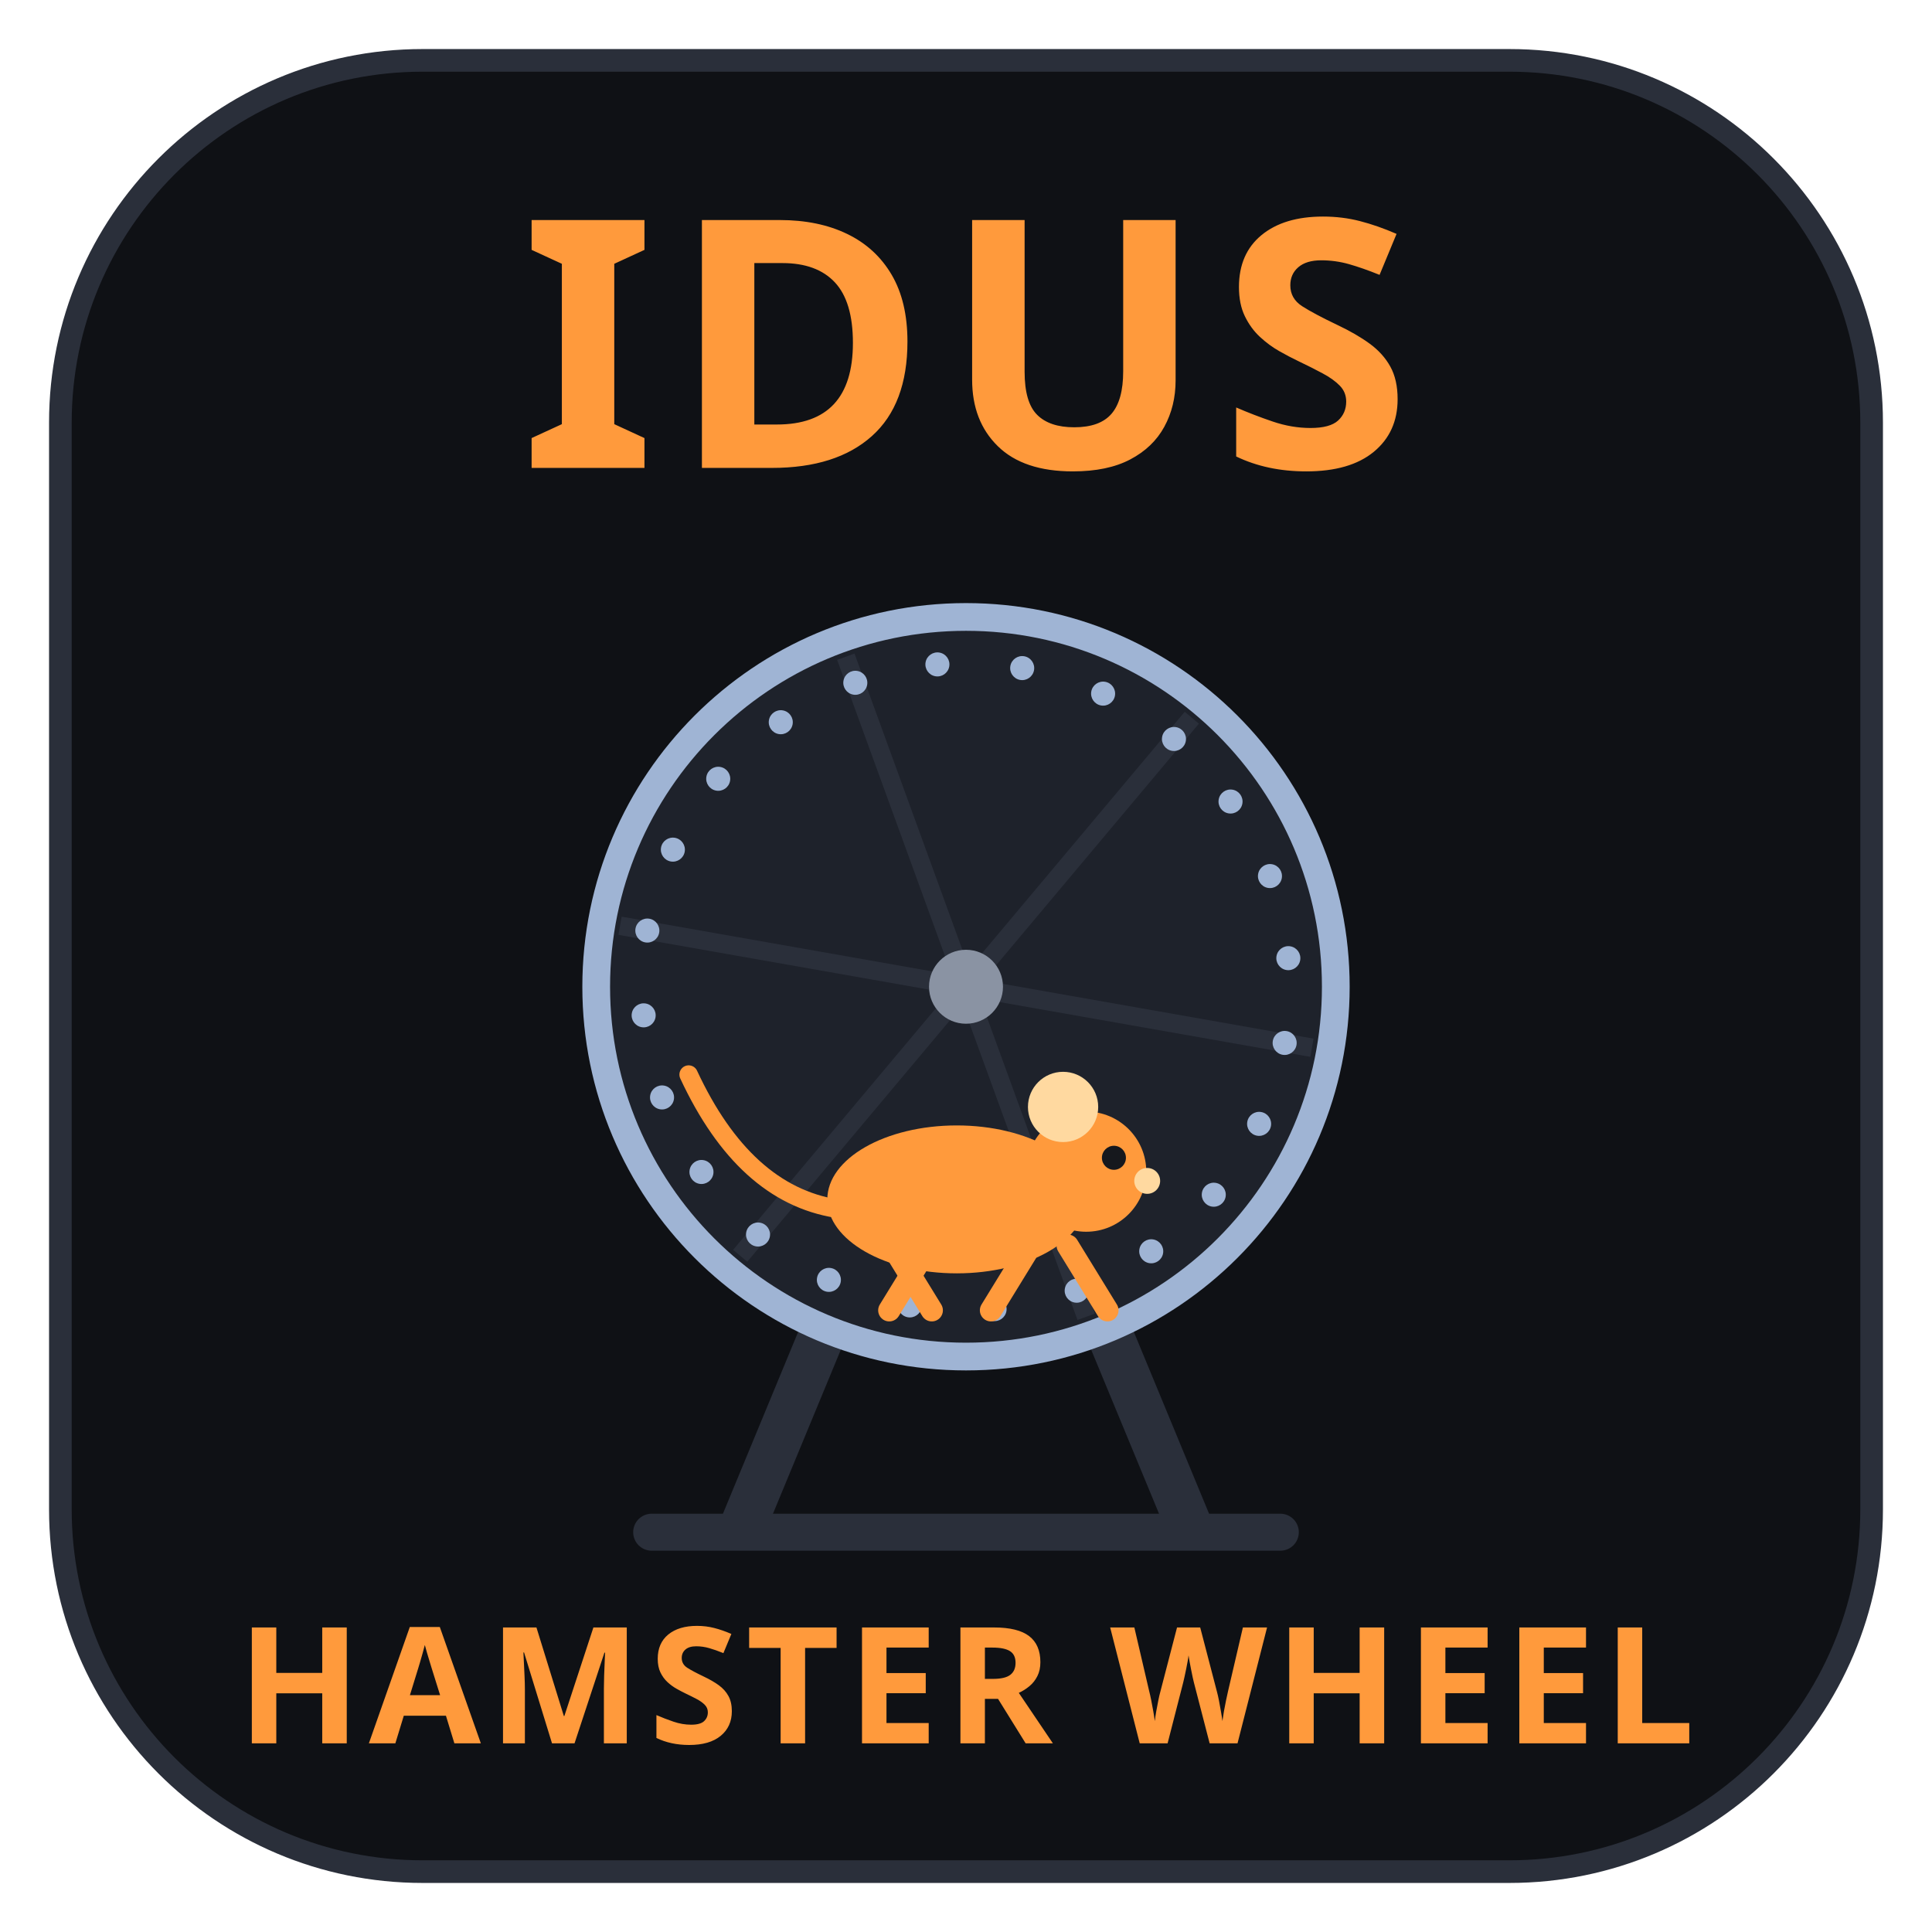
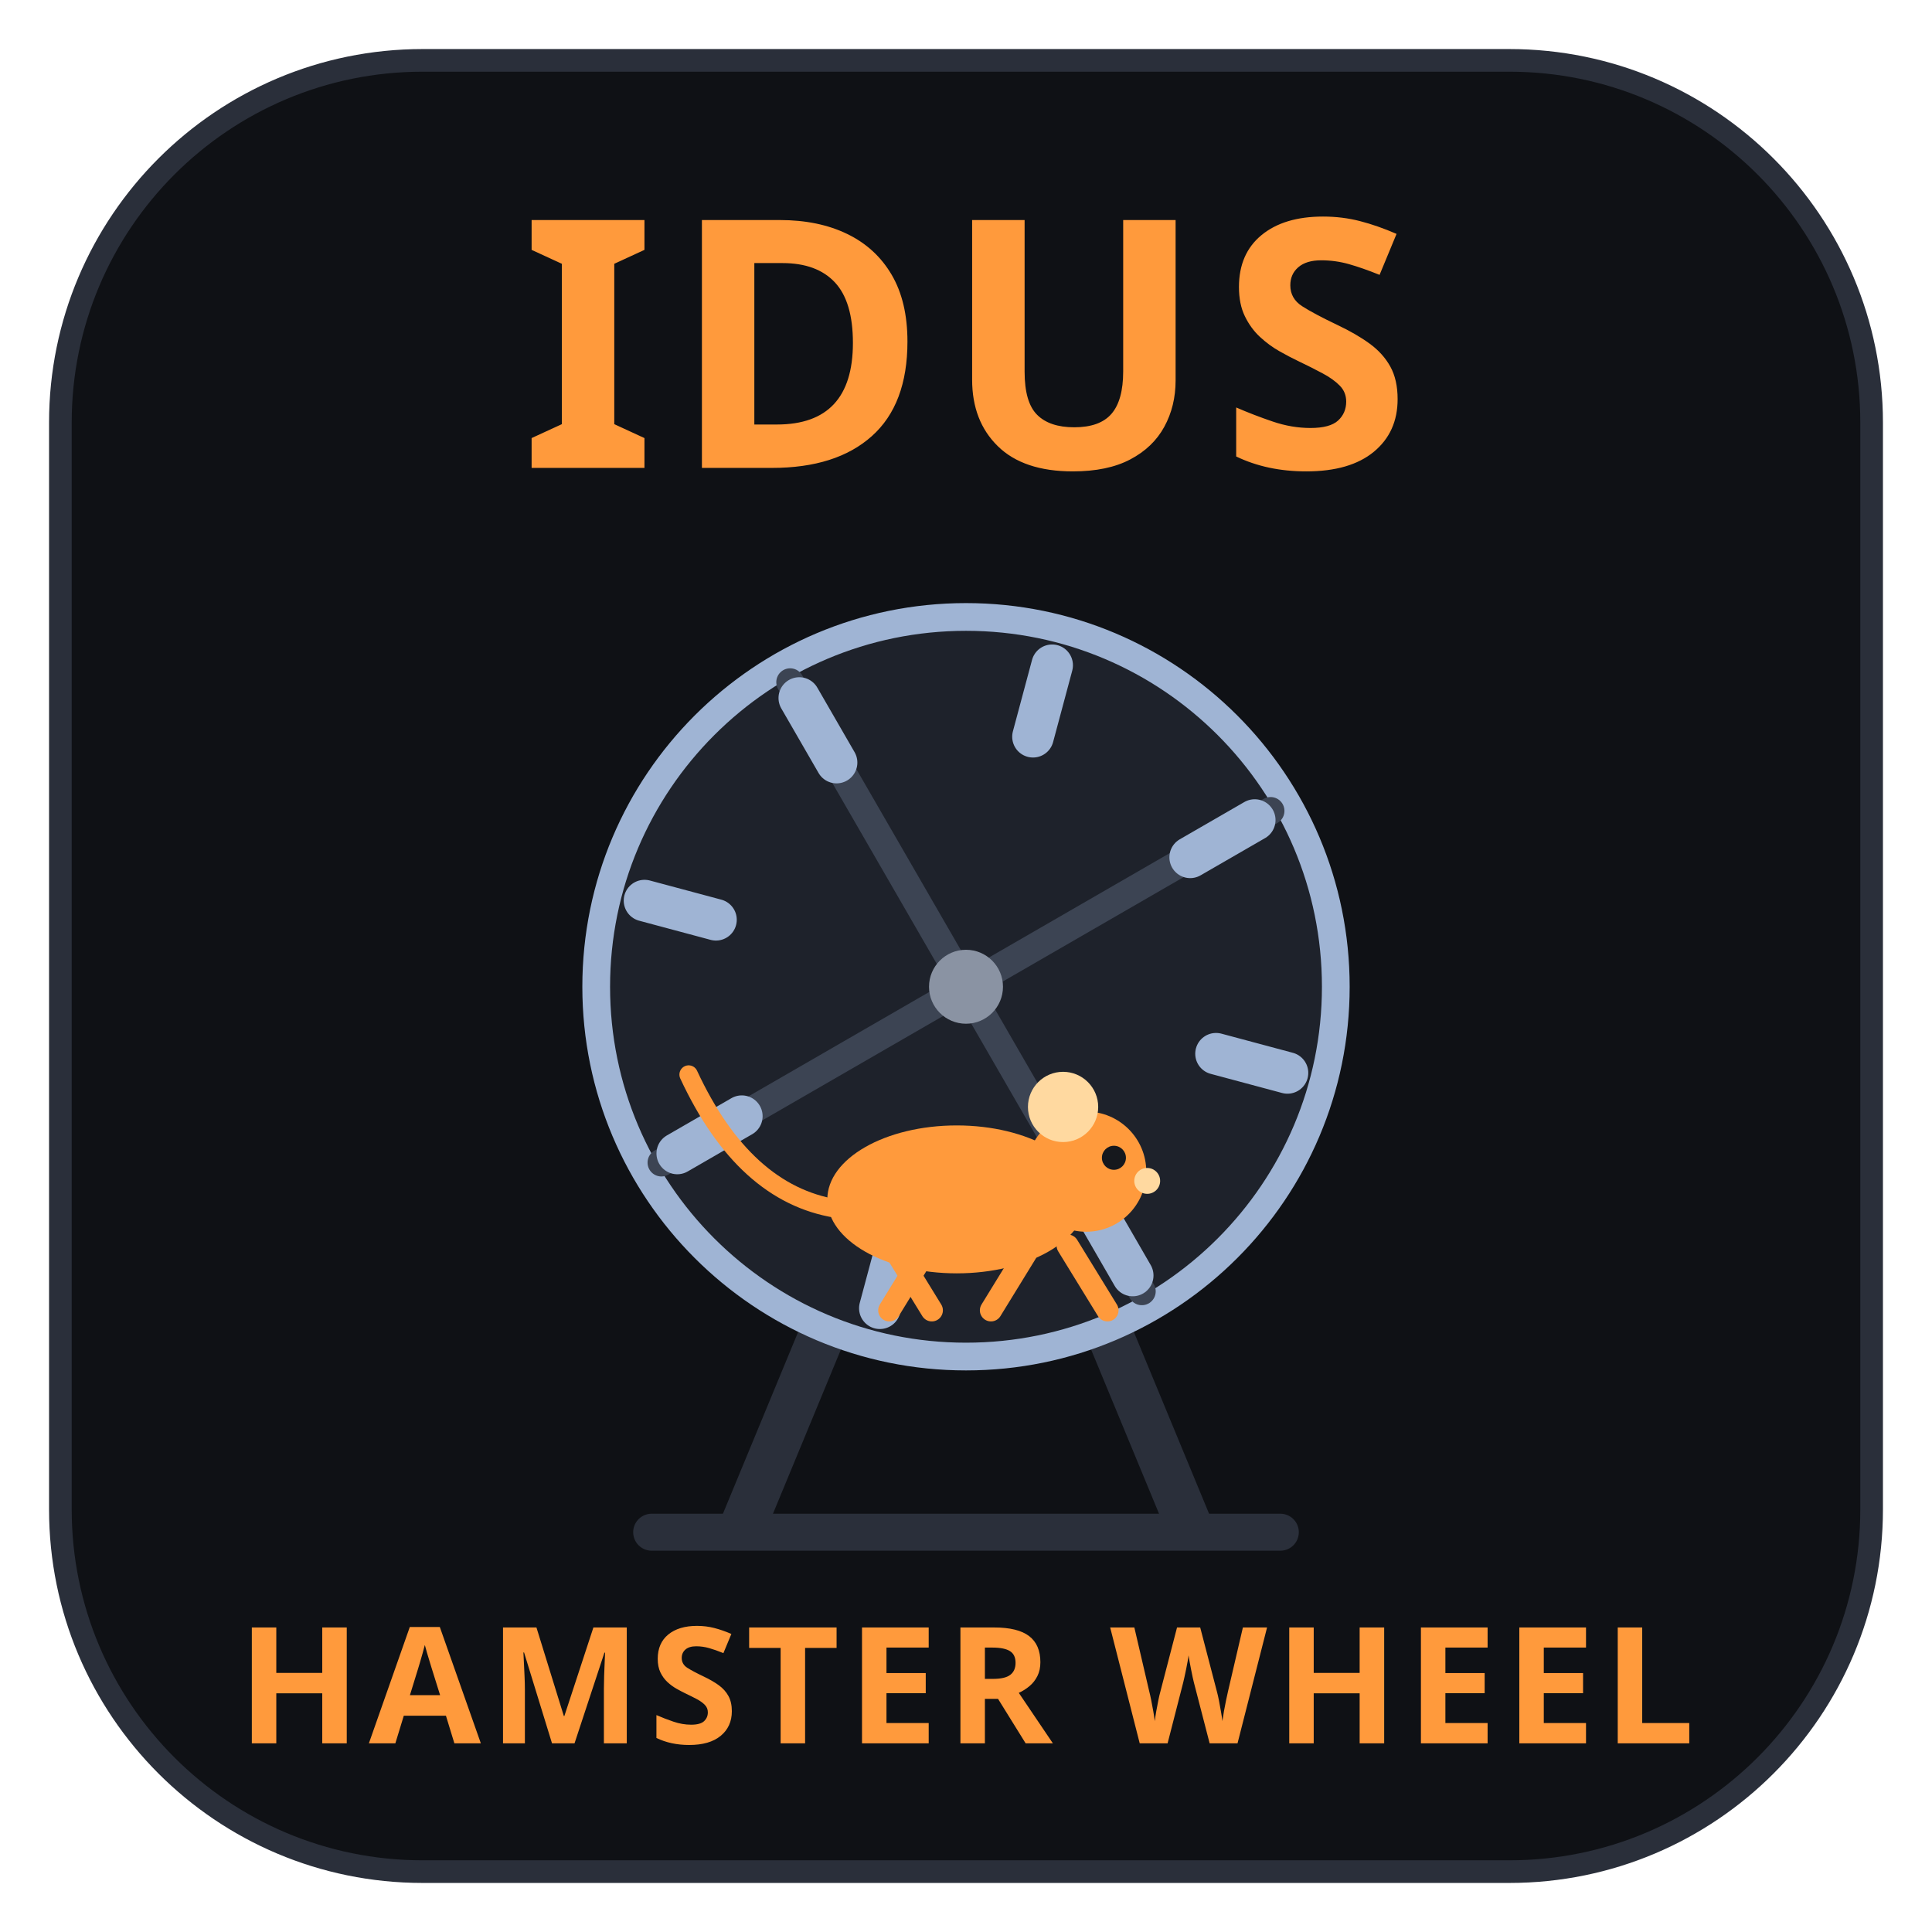
<svg xmlns="http://www.w3.org/2000/svg" width="512" height="512" viewBox="0 0 512 512">
  <rect x="16" y="16" width="480" height="480" rx="96" fill="#0f1115" stroke="#2a2f3a" stroke-width="6" />
  <text x="256" y="124" text-anchor="middle" font-family="Saira" font-weight="700" font-size="92" letter-spacing="4" fill="#ff9a3c">IDUS</text>
  <g transform="translate(256 286) scale(2.45) translate(-72 -86)">
    <line x1="72" y1="76" x2="48" y2="134" stroke="#2a2f3a" stroke-width="5" stroke-linecap="round" />
    <line x1="72" y1="76" x2="96" y2="134" stroke="#2a2f3a" stroke-width="5" stroke-linecap="round" />
    <line x1="38" y1="135" x2="106" y2="135" stroke="#2a2f3a" stroke-width="4" stroke-linecap="round" />
    <circle cx="72" cy="76" r="40" fill="#1e222b" stroke="#9fb4d4" stroke-width="3" />
-     <g transform="rotate(10 72 76)">
-       <line x1="72" y1="76" x2="110" y2="76" stroke="#2a2f3a" stroke-width="2" />
-       <line x1="72" y1="76" x2="91" y2="108.9" stroke="#2a2f3a" stroke-width="2" />
-       <line x1="72" y1="76" x2="53" y2="108.9" stroke="#2a2f3a" stroke-width="2" />
-       <line x1="72" y1="76" x2="34" y2="76" stroke="#2a2f3a" stroke-width="2" />
-       <line x1="72" y1="76" x2="53" y2="43.1" stroke="#2a2f3a" stroke-width="2" />
-       <line x1="72" y1="76" x2="91" y2="43.1" stroke="#2a2f3a" stroke-width="2" />
-       <circle cx="107" cy="76" r="1.3" fill="#9fb4d4" />
-       <circle cx="105.8" cy="85.1" r="1.3" fill="#9fb4d4" />
-       <circle cx="102.3" cy="93.5" r="1.3" fill="#9fb4d4" />
-       <circle cx="96.7" cy="100.7" r="1.3" fill="#9fb4d4" />
-       <circle cx="89.5" cy="106.3" r="1.3" fill="#9fb4d4" />
-       <circle cx="81.1" cy="109.8" r="1.3" fill="#9fb4d4" />
-       <circle cx="72" cy="111" r="1.3" fill="#9fb4d4" />
-       <circle cx="62.9" cy="109.8" r="1.3" fill="#9fb4d4" />
-       <circle cx="54.5" cy="106.3" r="1.3" fill="#9fb4d4" />
-       <circle cx="47.3" cy="100.7" r="1.3" fill="#9fb4d4" />
-       <circle cx="41.7" cy="93.5" r="1.3" fill="#9fb4d4" />
-       <circle cx="38.2" cy="85.1" r="1.3" fill="#9fb4d4" />
-       <circle cx="37" cy="76" r="1.3" fill="#9fb4d4" />
-       <circle cx="38.2" cy="66.9" r="1.3" fill="#9fb4d4" />
-       <circle cx="41.7" cy="58.5" r="1.3" fill="#9fb4d4" />
-       <circle cx="47.3" cy="51.3" r="1.3" fill="#9fb4d4" />
-       <circle cx="54.5" cy="45.7" r="1.3" fill="#9fb4d4" />
-       <circle cx="62.9" cy="42.2" r="1.3" fill="#9fb4d4" />
-       <circle cx="72" cy="41" r="1.3" fill="#9fb4d4" />
-       <circle cx="81.1" cy="42.2" r="1.3" fill="#9fb4d4" />
-       <circle cx="89.5" cy="45.7" r="1.3" fill="#9fb4d4" />
-       <circle cx="96.7" cy="51.3" r="1.3" fill="#9fb4d4" />
-       <circle cx="102.3" cy="58.5" r="1.3" fill="#9fb4d4" />
-       <circle cx="105.8" cy="66.9" r="1.3" fill="#9fb4d4" />
+     <g transform="rotate(15 72 76)">
+       <line x1="72" y1="76" x2="98.9" y2="102.9" stroke="#3c4453" stroke-width="3" stroke-linecap="round" />
+       <line x1="72" y1="76" x2="45.1" y2="102.9" stroke="#3c4453" stroke-width="3" stroke-linecap="round" />
+       <line x1="72" y1="76" x2="45.1" y2="49.1" stroke="#3c4453" stroke-width="3" stroke-linecap="round" />
+       <line x1="72" y1="76" x2="98.9" y2="49.1" stroke="#3c4453" stroke-width="3" stroke-linecap="round" />
+       <line x1="100" y1="76" x2="108" y2="76" stroke="#9fb4d4" stroke-width="4.5" stroke-linecap="round" />
+       <line x1="91.8" y1="95.8" x2="97.5" y2="101.5" stroke="#9fb4d4" stroke-width="4.5" stroke-linecap="round" />
+       <line x1="72" y1="104" x2="72" y2="112" stroke="#9fb4d4" stroke-width="4.5" stroke-linecap="round" />
+       <line x1="52.2" y1="95.8" x2="46.5" y2="101.5" stroke="#9fb4d4" stroke-width="4.5" stroke-linecap="round" />
+       <line x1="44" y1="76" x2="36" y2="76" stroke="#9fb4d4" stroke-width="4.5" stroke-linecap="round" />
+       <line x1="52.2" y1="56.2" x2="46.5" y2="50.5" stroke="#9fb4d4" stroke-width="4.5" stroke-linecap="round" />
+       <line x1="72" y1="48" x2="72" y2="40" stroke="#9fb4d4" stroke-width="4.5" stroke-linecap="round" />
+       <line x1="91.8" y1="56.2" x2="97.5" y2="50.5" stroke="#9fb4d4" stroke-width="4.5" stroke-linecap="round" />
    </g>
    <circle cx="72" cy="76" r="4" fill="#8a93a3" />
    <line x1="64" y1="104" x2="68.3" y2="111" stroke="#ff9a3c" stroke-width="2.4" stroke-linecap="round" />
    <line x1="68" y1="104" x2="63.7" y2="111" stroke="#ff9a3c" stroke-width="2.4" stroke-linecap="round" />
    <line x1="79" y1="104" x2="74.7" y2="111" stroke="#ff9a3c" stroke-width="2.4" stroke-linecap="round" />
    <line x1="83" y1="104" x2="87.3" y2="111" stroke="#ff9a3c" stroke-width="2.4" stroke-linecap="round" />
    <path d="M58 100 Q 48 98.4 42 85.5" fill="none" stroke="#ff9a3c" stroke-width="2" stroke-linecap="round" />
    <ellipse cx="71" cy="99" rx="14" ry="8" fill="#ff9a3c" />
    <circle cx="85" cy="96" r="6.5" fill="#ff9a3c" />
    <circle cx="82.5" cy="89" r="3.8" fill="#ffd9a0" />
    <circle cx="88" cy="94.5" r="1.3" fill="#16181d" />
    <circle cx="91.6" cy="97" r="1.4" fill="#ffd9a0" />
  </g>
  <text x="256" y="462" text-anchor="middle" font-family="Saira" font-weight="700" font-size="43" letter-spacing="2" fill="#ff9a3c">HAMSTER WHEEL</text>
</svg>
